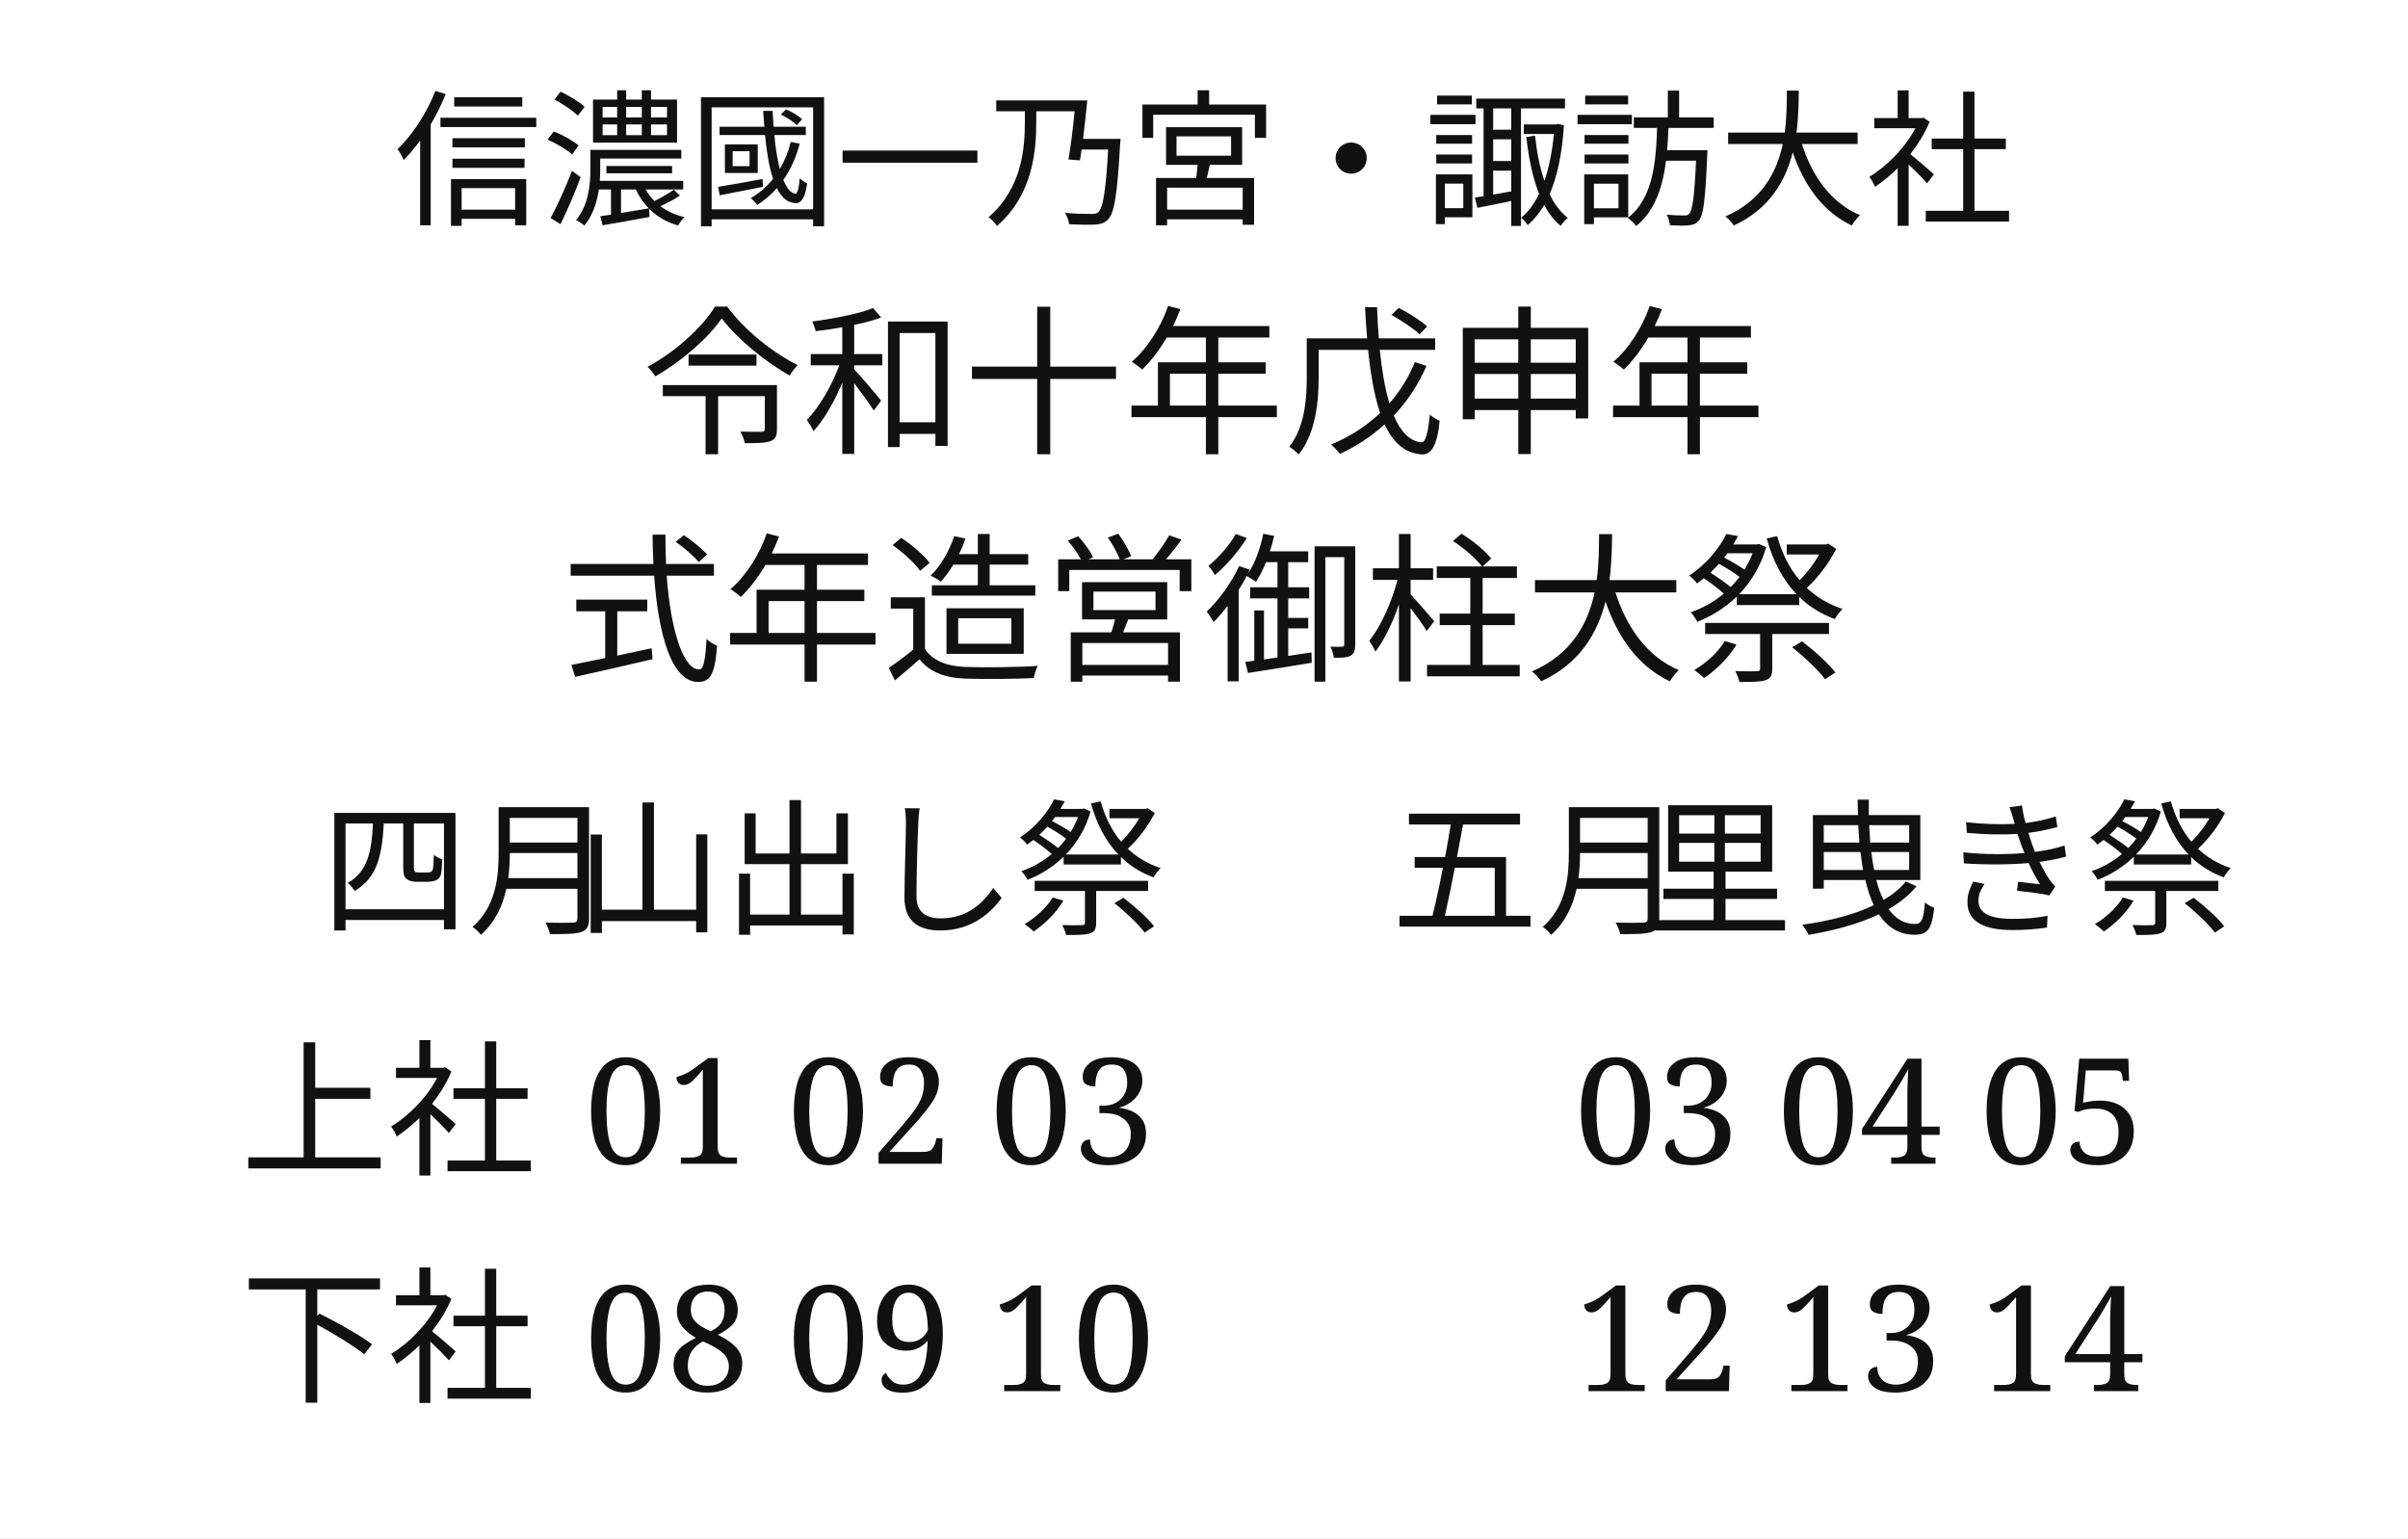
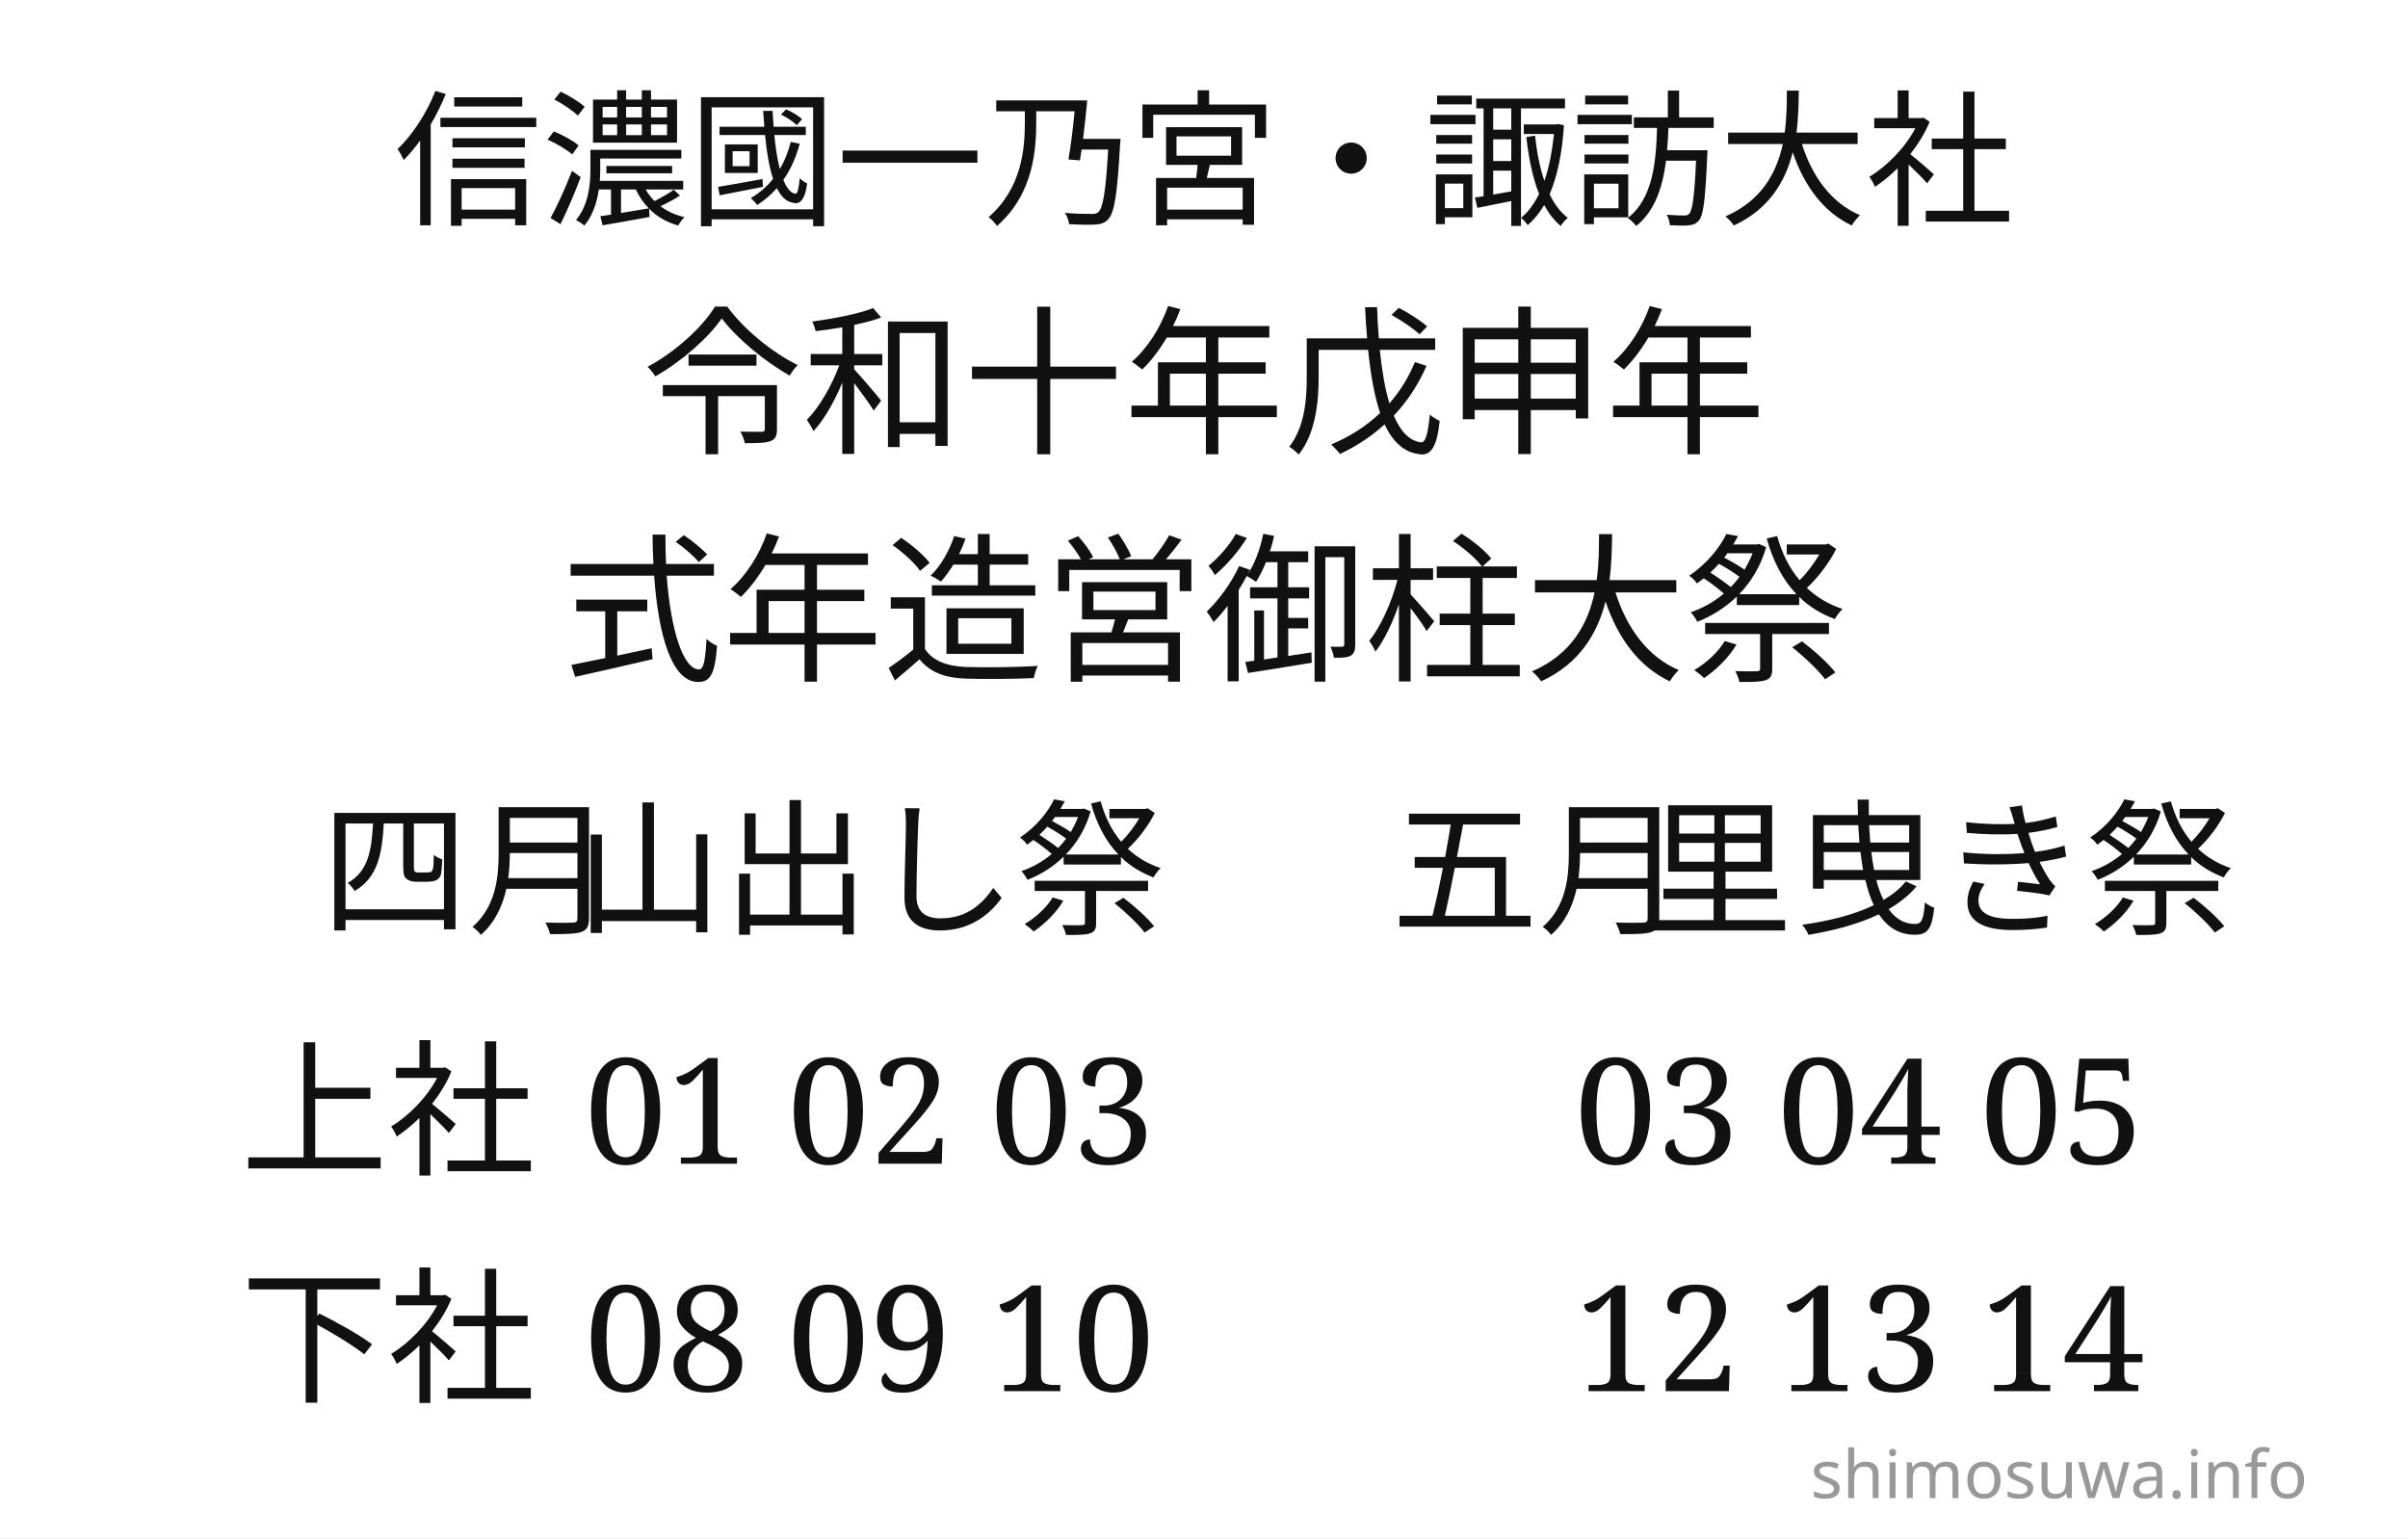
<svg xmlns="http://www.w3.org/2000/svg" viewBox="0 0 360 230">
  <rect width="100%" height="100%" fill="white" />
  <g font-family="serif" fill="#111" text-anchor="middle">
    <text x="180" y="32" font-size="22">信濃國一乃宮・諏訪大社</text>
    <text x="180" y="66" font-size="24">令和十年戊申年</text>
    <text x="180" y="100" font-size="24">式年造営御柱大祭</text>
    <text x="70" y="138" font-size="22">四月</text>
    <text x="130" y="138" font-size="22">山出し祭</text>
    <text x="230" y="138" font-size="22">五月</text>
    <text x="290" y="138" font-size="22">里曳き祭</text>
    <text x="58" y="174" font-size="22">上社</text>
    <text x="130" y="174" font-size="22">01 02 03</text>
    <text x="278" y="174" font-size="22">03 04 05</text>
    <text x="58" y="208" font-size="22">下社</text>
    <text x="130" y="208" font-size="22">08 09 10</text>
    <text x="278" y="208" font-size="22">12 13 14</text>
+     <text x="345" y="224" font-size="10" text-anchor="end" fill="#999999" font-family="Noto Sans JP, sans-serif">
+       shimosuwa.info
+     </text>
  </g>
</svg>
